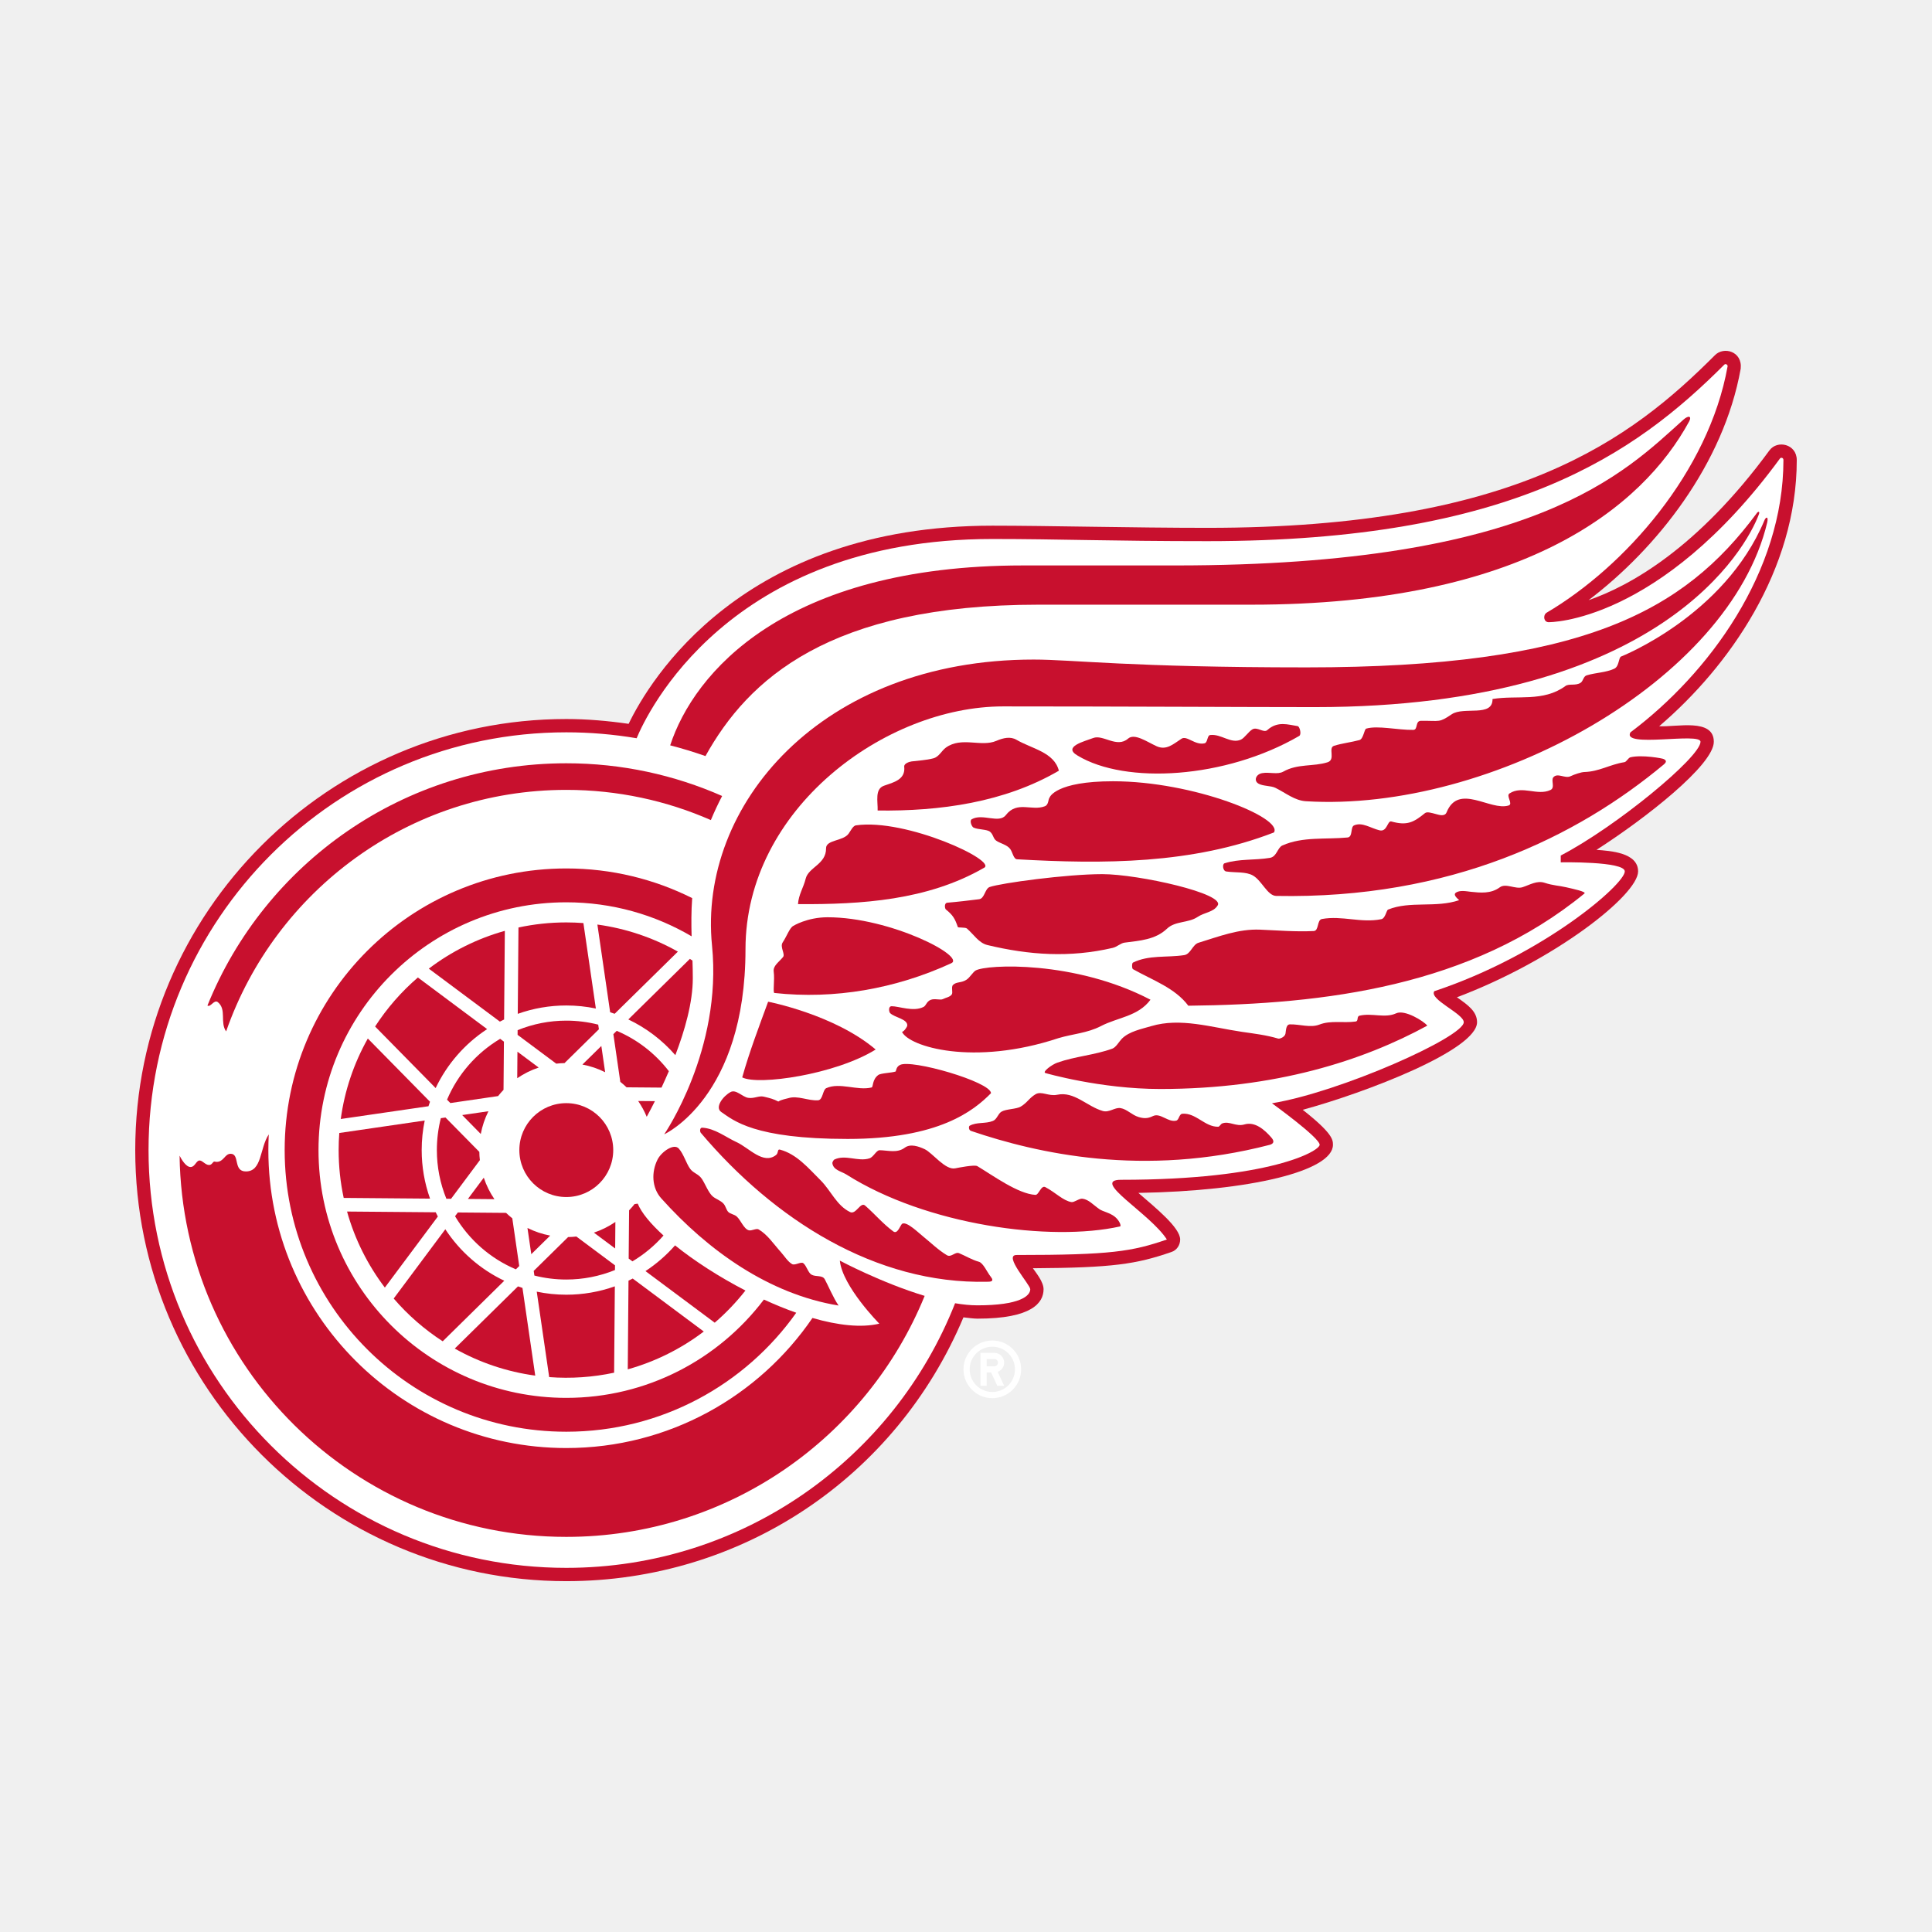
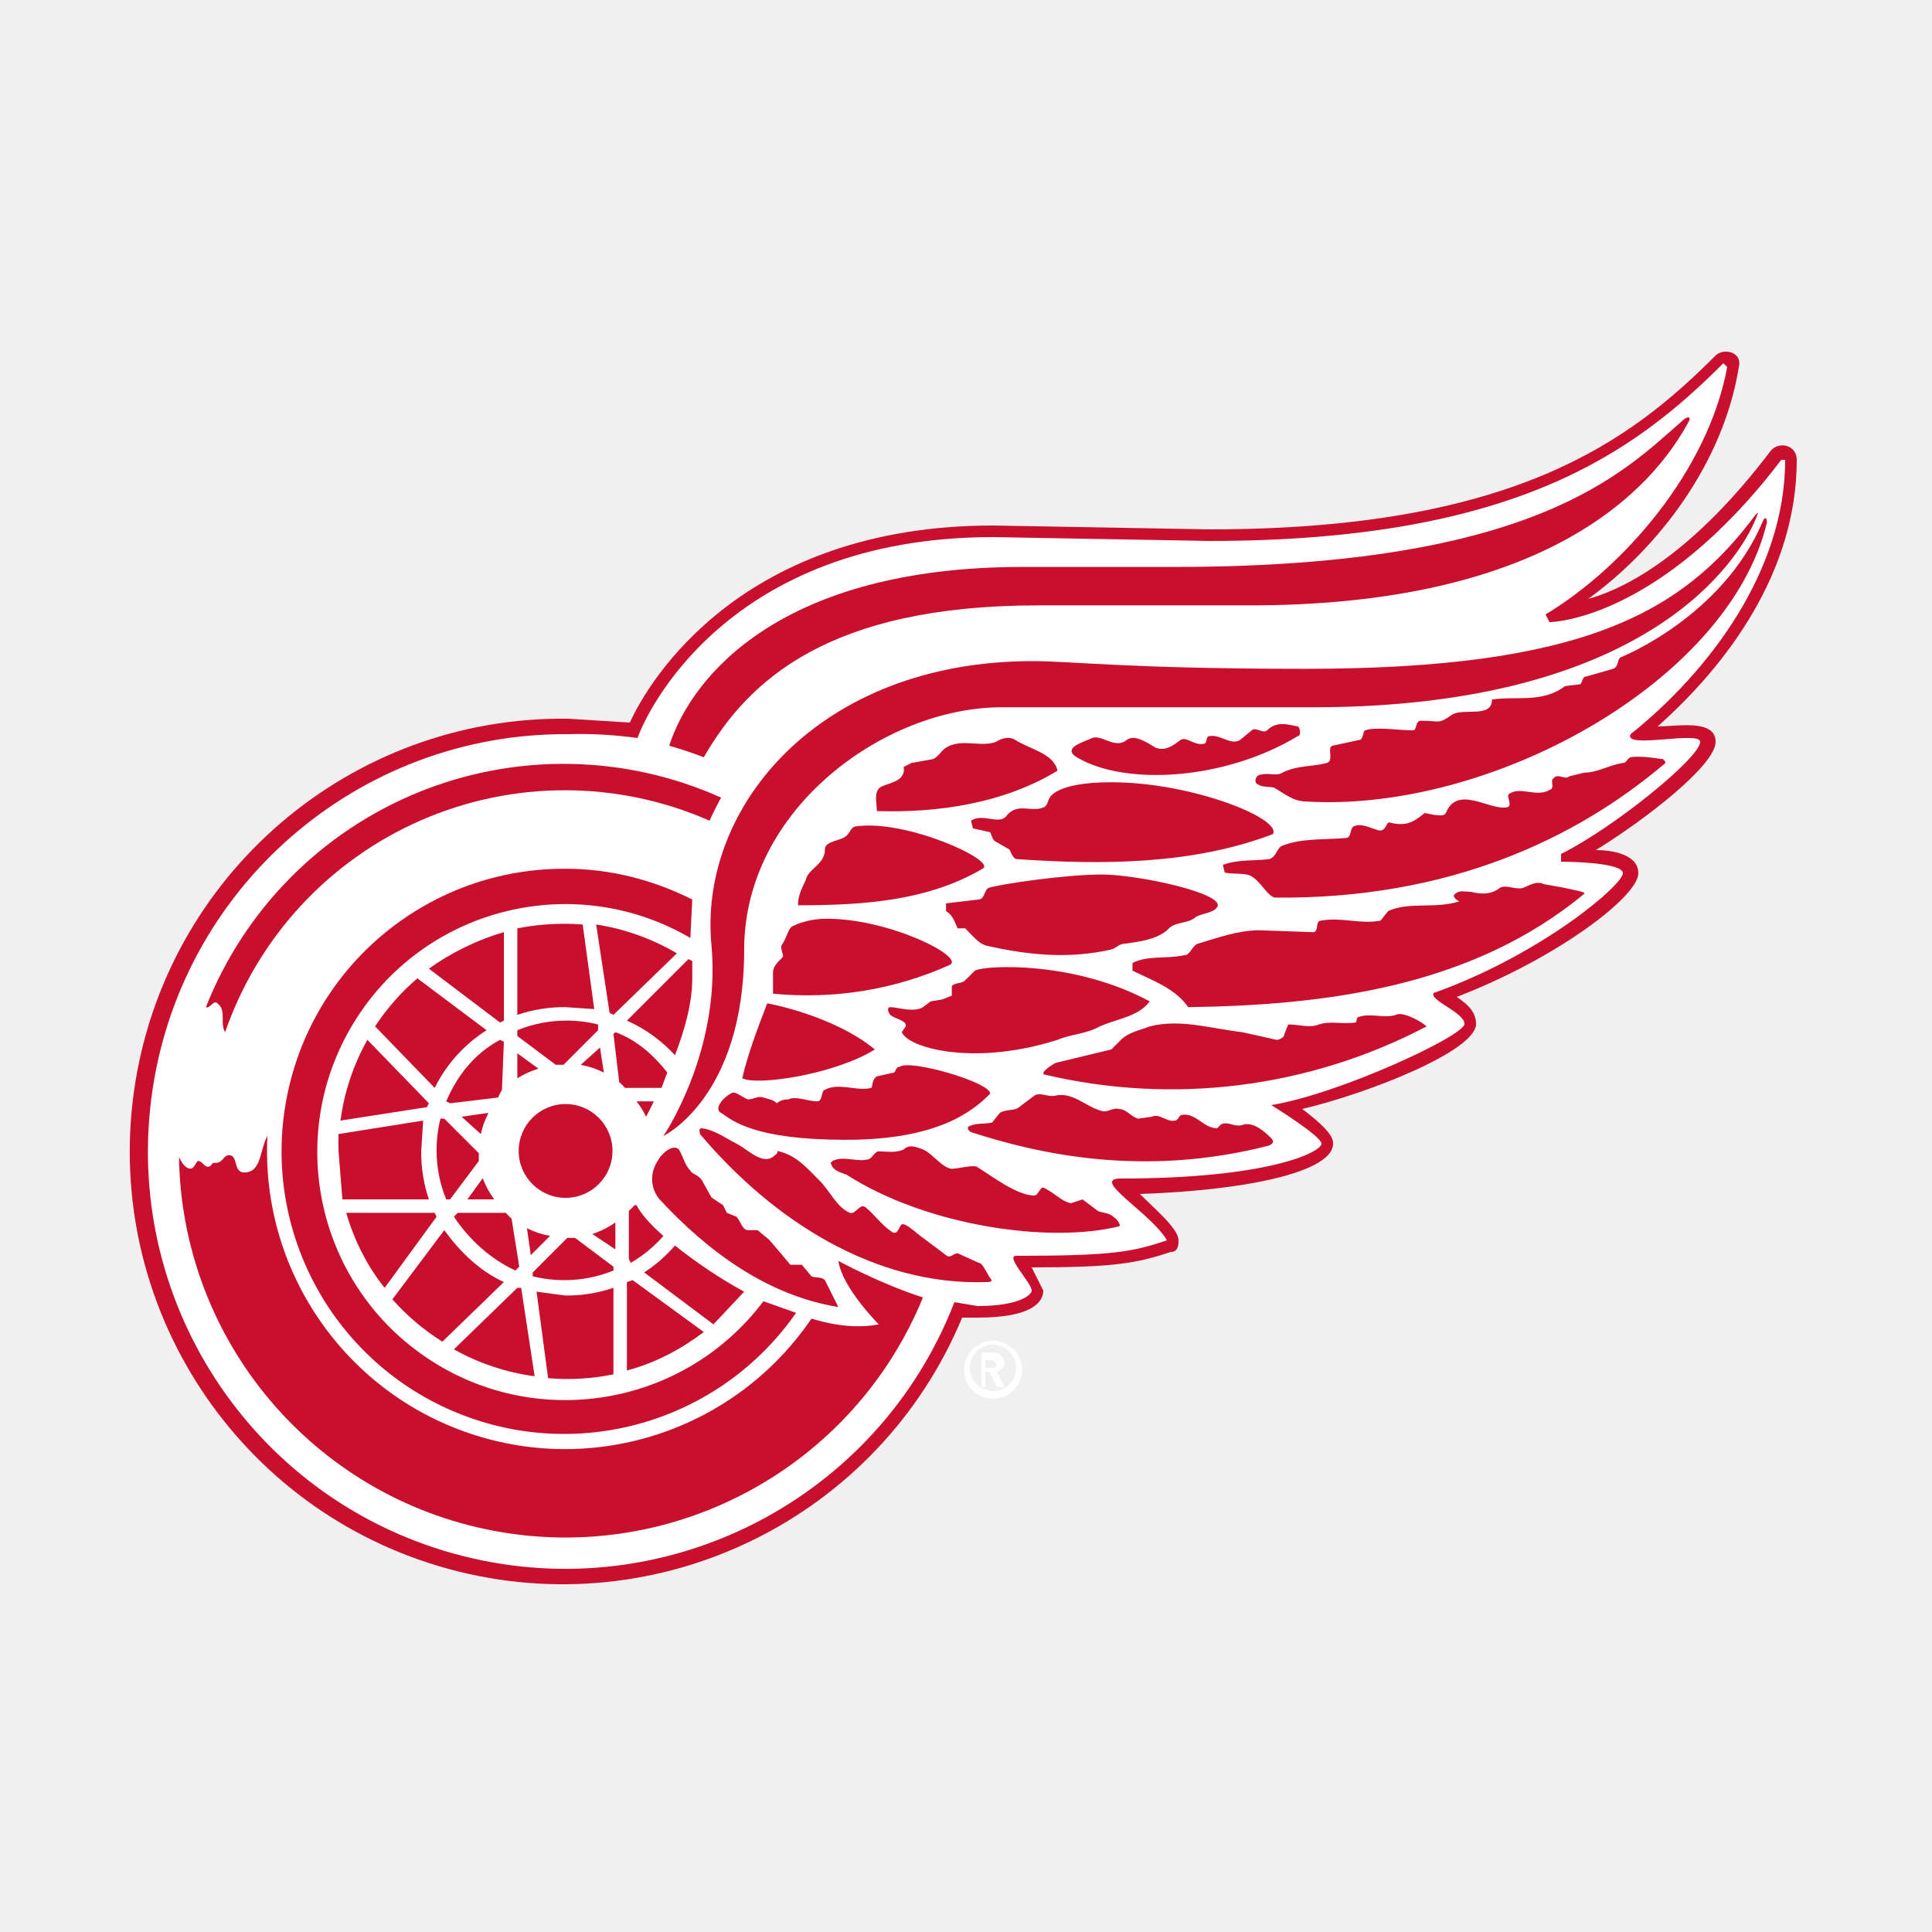
- <svg xmlns="http://www.w3.org/2000/svg" viewBox="0 0 500 500" width="500px" height="500">
-   <rect id="Rectangle" x="0" y="0" width="500" height="500" fill="none" />
-   <g id="detroit-red-wings" transform="scale(0.497513) translate(22.49889, 182.4992)">
-     <path fill="#FFF" d="M493.692 514.808c-8.282 0-15.005 6.713-15.005 15 0 8.278 6.723 15.001 15.005 15.001s14.995-6.723 14.995-15c0-8.288-6.713-15.001-14.995-15.001zm0 26.783a11.772 11.772 0 0 1-11.782-11.783c0-6.51 5.264-11.774 11.782-11.774 6.51 0 11.78 5.264 11.78 11.774 0 6.513-5.27 11.783-11.78 11.783zm6.164-15.26a5.085 5.085 0 0 0-5.09-5.082h-7.228v17.123h3.213v-6.954h2.305l3.247 6.954h3.553l-3.39-7.251a5.095 5.095 0 0 0 3.39-4.79zm-5.09 1.872h-4.015v-3.747h4.015c1.032 0 1.877.84 1.877 1.876a1.878 1.878 0 0 1-1.877 1.871z" />
-     <path fill="#C8102E" d="M840.592 195.27c36.34-31.053 71.558-81.127 71.558-138.468 0-8.3-10.125-10.635-14.23-4.992-37.444 51.097-72.754 70.51-94.083 77.9 35.468-26.852 70.253-70.696 79.15-120.418.978-9.072-8.89-11.721-13.45-6.972C826.11 45.74 766.323 92.076 605.65 92.076c-38.824 0-83.206-1.126-111.905-1.126-130.45 0-178.424 80.683-189.239 103.082-10.74-1.552-21.614-2.509-32.424-2.509-123.64 0-224.231 100.591-224.231 224.242C47.85 539.405 148.44 640 272.081 640c90.998 0 171.442-53.736 206.586-137.233 2.473.253 5.097.675 7.31.675 28.414 0 34.373-8.31 34.373-15.303 0-3.75-3.715-8.278-5.554-10.916 41.683-.225 53.908-2.178 71.948-8.411 2.934-.915 4.657-3.641 4.657-6.54 0-6.15-12.611-16.33-21.744-24.242 58.3-.978 101.228-11.391 101.228-25.026 0-2.663-.253-6.02-15.725-18.206 32.892-8.946 90.681-31.126 90.681-45.567 0-5.597-4.83-9.027-10.473-12.96 51.2-19.292 94.252-53.286 94.252-65.475 0-9.826-14.476-10.66-21.653-11.215 25.512-16.341 61.036-44.192 61.036-56.22 0-12.457-19.521-7.55-28.41-8.091z" />
-     <path fill="#FFF" d="M825.63 198.457c40.801-30.574 79.586-83.378 79.586-141.655 0-1.225-1.21-1.415-1.717-.904-63.069 86.107-120.421 85.26-120.421 85.26-2.508 0-3.1-3.518-1.108-4.905 40.72-23.95 84.394-73.355 94.202-128.185.134-.735-.964-1.625-1.737-.858-46.318 46.323-109.974 91.792-268.786 91.792-50.859 0-77.401-1.125-111.905-1.125-137.712 0-180.06 91.532-185.073 103.648a219.16 219.16 0 0 0-36.59-3.082c-120.017 0-217.311 97.291-217.311 217.322 0 120.013 97.294 217.312 217.31 217.312 91.9 0 170.472-57.046 202.245-137.649 4.064.693 7.986 1.087 11.645 1.087 22.141 0 27.457-4.942 27.457-8.376 0-2.329-14.16-17.804-7.13-17.804 49.106 0 60.159-1.833 78.188-8.063-8.65-13.537-39.98-31.06-23.848-31.06 77.827 0 103.332-15.025 103.332-18.208 0-3.719-24.816-21.59-24.816-21.59 35.848-5.91 99.768-34.5 99.768-42.183 0-4.447-18.233-11.911-15.31-16.126 56.839-18.905 99.082-55.636 99.082-62.309 0-5.354-33.318-4.728-33.318-4.728v-3.54c28.812-14.979 72.701-51.199 72.701-59.167 0-5.076-41.184 3.43-36.445-4.904z" />
-     <g fill="#C8102E">
-       <path d="M325.434 374.708c-7.033-9.14-16.355-16.422-27.12-20.978l-1.748 1.714 3.61 24.826a43.754 43.754 0 0 1 3.243 2.835l18.187.151a321.357 321.357 0 0 0 3.828-8.548zM246.742 355.813l20.112 14.986a46.426 46.426 0 0 1 4.298-.288l17.89-17.604-.363-2.41a67.307 67.307 0 0 0-16.598-2.075 67.092 67.092 0 0 0-25.318 4.95l-.021 2.44zM290.307 361.604l-9.846 9.663a44.814 44.814 0 0 1 11.83 3.982l-1.984-13.645zM297.61 453.15a45.507 45.507 0 0 1-11.169 5.551l11.06 8.236.11-13.787zM207.798 515.227l32.024-31.506c-12.52-5.942-23.127-15.265-30.67-26.772l-26.855 36.027a118.825 118.825 0 0 0 25.501 22.251zM309.47 390.229a44.85 44.85 0 0 1 4.446 8.21 264.396 264.396 0 0 0 4.26-8.136l-8.706-.074zM249.278 487.457a70.388 70.388 0 0 1-2.336-.795l-32.889 32.347a117.666 117.666 0 0 0 41.87 14.068l-6.645-45.62zM309.227 443.61l-1.65.246a44.57 44.57 0 0 1-2.829 3.24l-.218 25.09 1.96 1.452a67.628 67.628 0 0 0 16.16-13.435c-6.676-6.064-11.457-11.813-13.423-16.594zM246.555 378.377a44.646 44.646 0 0 1 11.17-5.551l-11.057-8.25-.113 13.8zM205.262 450.318a98.981 98.981 0 0 1-1.105-2.202l-46.126-.39c4.056 14.507 10.807 27.879 19.665 39.555l27.566-36.963zM297.424 475.717l-20.101-14.993a45.533 45.533 0 0 1-4.296.281l-17.895 17.597.345 2.42a67.216 67.216 0 0 0 16.604 2.072 67.118 67.118 0 0 0 25.319-4.942l.024-2.435zM253.869 469.913l9.833-9.67a45.062 45.062 0 0 1-11.824-3.97l1.991 13.64zM304.439 483.689l-.384 46.12c14.497-4.053 27.866-10.8 39.548-19.666l-36.972-27.562c-.729.376-1.45.75-2.192 1.108zM234.69 441.291a44.952 44.952 0 0 1-5.534-11.176l-8.253 11.057 13.787.12zM240.744 448.418l-25.08-.21-1.456 1.955c7.303 12.26 18.384 22.022 31.65 27.626l1.742-1.72-3.606-24.815a47.946 47.946 0 0 1-3.25-2.836zM239.428 384.424l.204-25.083-1.949-1.463c-12.267 7.307-22.019 18.388-27.637 31.661l1.724 1.752 24.823-3.623a45.843 45.843 0 0 1 2.835-3.244zM217.926 397.539l9.668 9.84a44.859 44.859 0 0 1 3.982-11.828l-13.65 1.988zM206.814 399.16a68.028 68.028 0 0 0-2.062 16.605 67.03 67.03 0 0 0 4.946 25.315l2.434.021 14.994-20.108a39.262 39.262 0 0 1-.282-4.296l-17.607-17.881-2.423.345zM256.711 489.406l6.473 44.445a118.75 118.75 0 0 0 33.772-2.294l.377-44.923a75.212 75.212 0 0 1-25.252 4.355c-5.266 0-10.41-.542-15.37-1.583zM337.887 326.428c0-3.064-.067-6.135-.169-9.227-.45-.307-.897-.612-1.347-.905l-32.027 31.5a75.32 75.32 0 0 1 24.463 18.581c4.947-12.938 9.08-27.489 9.08-39.95zM237.539 348.932c.725-.373 1.45-.75 2.188-1.098l.387-46.123c-14.497 4.05-27.869 10.797-39.555 19.665l36.98 27.556zM287.458 342.118l-6.48-44.453c-2.938-.207-5.9-.337-8.897-.337-8.53 0-16.858.918-24.879 2.645l-.372 44.913a75.13 75.13 0 0 1 25.251-4.351c5.273 0 10.413.549 15.377 1.583zM365.267 488.818c-13.67-7.071-26.553-15.39-36.607-23.493a76.471 76.471 0 0 1-15.388 13.383l36.017 26.841c5.853-5.034 11.197-10.656 15.978-16.731zM330.127 312.518a117.786 117.786 0 0 0-41.874-14.078l6.642 45.627c.791.253 1.569.517 2.34.788l32.892-32.337zM153.658 415.765c0 8.535.908 16.854 2.631 24.872l44.914.373a75.229 75.229 0 0 1-4.345-25.245c0-5.276.541-10.41 1.572-15.387l-44.438 6.487a116.56 116.56 0 0 0-.334 8.9zM154.763 399.59l45.623-6.645c.25-.792.524-1.552.799-2.336l-32.344-32.886a117.427 117.427 0 0 0-14.078 41.867zM172.623 351.479l31.496 32.02a75.38 75.38 0 0 1 26.778-30.666l-36.02-26.859a118.477 118.477 0 0 0-22.254 25.505z" />
-       <circle cx="272.079" cy="415.763" r="24.418" />
-       <path d="M272.081 269.255c-80.912 0-146.5 65.595-146.5 146.51 0 80.912 65.588 146.5 146.5 146.5 49.395 0 93.073-24.443 119.62-61.894-5.566-1.963-11.22-4.278-16.823-6.857-23.538 31.064-60.817 51.137-102.797 51.137-71.185 0-128.896-57.708-128.896-128.886 0-71.192 57.711-128.9 128.896-128.9 23.781 0 46.064 6.456 65.187 17.692-.176-6.385-.208-12.96.296-19.876-19.704-9.868-41.945-15.426-65.483-15.426z" />
-       <path d="M434.91 506.049c-9.462 2.265-21.67.834-34.78-2.959-27.905 40.843-74.848 67.66-128.052 67.66-85.584 0-154.982-69.387-154.982-154.985 0-2.747.078-5.467.208-8.172-4.792 7.272-3.41 19.271-11.908 19.271-6.74 0-3.004-9.182-7.937-9.182-3.07 0-3.5 4.212-7.317 4.212-.447 0-.844-.159-1.133-.159-.82 0-1.185 1.78-2.74 1.78-1.984 0-3.377-2.343-4.953-2.343-1.777 0-2.343 3.392-4.7 3.392-2.417 0-4.757-4.046-5.7-5.896 1.556 109.79 91.023 198.297 201.165 198.297 84.293 0 156.466-51.833 186.417-125.364-22.567-6.825-44.132-18.339-44.132-18.339 1.376 13.445 20.545 32.787 20.545 32.787zM90.853 338.836c4.647 3.841.943 10.56 4.278 15.183 25.522-73.148 95.106-125.635 176.95-125.635 26.747 0 52.181 5.618 75.199 15.714a159.02 159.02 0 0 1 5.864-12.534c-24.805-10.933-52.223-17.016-81.063-17.016-84.542 0-156.884 52.153-186.67 126.026 1.657 1.086 3.482-3.357 5.442-1.738zM517.772 132.05h110.704c141.42 0 203.339-50.56 227.729-95.378 1.407-2.695-.324-3.26-3.012-.872-30.788 27.622-76.725 75.835-264.293 75.835h-79.153c-124.509 0-171.396 56.142-183.624 93.587a219.25 219.25 0 0 1 18.35 5.58c22.134-39.851 64.32-78.752 173.299-78.752z" />
-       <path d="M515.176 160.597c-110.783 0-174.594 76.086-167.291 148.783 5.442 54.165-24.868 98.17-24.868 98.17s42.278-19.144 42.278-96.273c0-73.106 72.726-126.314 134.018-126.314 59.27 0 128.041.372 162.14.372 180.832 0 224.587-83.543 230.817-99.845 1.098-2.445-.485-1.949-1.08-.813-37.754 50.915-90.62 79.99-234.07 79.99-92.149 0-121.288-4.07-141.944-4.07z" />
-       <path d="M556.48 223.902c-29.914 0-32.918 8.327-32.918 8.327-.946 1.161-.464 3.887-2.56 4.682-6.833 2.639-14.396-3.022-20.278 4.591-3.553 4.598-12.172-1.073-17.762 2.174-1.256.735.02 3.92.992 4.341 2.617 1.15 6.938.81 8.563 2.16 1.716 1.407 1.565 3.42 3.159 4.598 1.973 1.446 5.678 2.09 7.328 4.37 1.29 1.755 1.702 5.245 3.574 5.347 44.906 2.55 91.004 2.543 133.617-13.966 4.826-7.6-41.807-26.624-83.716-26.624zM379.975 322.928c.591 4.344-.542 11.014.359 11.102 31.257 3.412 62.985-2.146 91.909-15.422 8.049-3.416-31.411-23.961-64.24-23.961-10.667 0-17.931 4.538-17.931 4.538-1.83 1.052-3.297 5.34-5.425 8.535-1.586 2.374 1.45 6.093.176 7.623-2.357 2.84-5.266 4.58-4.848 7.584zM422.721 246.842c-1.512.254-2.649 2.71-3.77 4.303-2.836 3.993-11.821 3.11-11.747 7.655.102 8.288-9.13 9.804-10.596 15.774-1.147 4.679-3.662 8.214-4.007 13.248 33.164.18 67.28-1.959 96.68-18.842 7.686-3.5-40.492-25.905-66.56-22.138zM528.308 218.41c-2.413-9.62-14.086-11.422-22.043-16.076-3.156-1.85-6.86-1.006-10.505.559-7.898 3.392-18.054-2.367-26.205 3.49-2.321 1.685-3.563 4.82-6.564 5.597-3.725.968-7.483 1.122-11.286 1.604-1.396.194-4.013 1.136-3.841 2.72.76 6.764-5.534 8.175-10.526 9.92-4.882 1.717-3.148 8.155-3.3 12.897 32.309.411 65.922-4.14 94.27-20.71zM363.592 377.944c8.306 4.32 48.477-1.484 69.42-14.5-21.513-18.248-55.942-24.869-55.942-24.869-4.774 13.027-9.713 25.99-13.478 39.37z" />
-       <path d="M357.57 385.55c-3.923 2.086-8.422 8.007-4.862 10.413 6.374 4.32 16.95 14.001 65.732 14.001 47.502 0 65.574-14.68 74.562-23.795 0-5.882-41.79-17.92-47.4-14.652-1.724.855-1.928 2.582-2.16 3.342-1.875.735-7.68.826-9.059 1.833-3.24 2.378-2.596 6.258-3.461 6.487-7.413 1.843-16.601-2.825-23.62.372-1.882.87-1.72 6.107-4.214 6.298-5.083.383-10.677-2.639-15.518-1.094-.861.285-3.479.664-5.199 1.748-2.66-1.365-4.074-1.696-7.55-2.537-2.57-.63-5.055 1.137-8.203.602-2.948-.513-6.259-4.503-9.048-3.018zM550.19 351.254c8.773-4.567 19.33-5 25.775-13.713-39.376-20.566-85.358-18.437-90.973-15.187-1.386.81-3 3.677-4.76 4.799-2.702 1.773-5.21.921-7 2.712-1.073 1.073.105 3.908-.652 4.957-.988 1.39-3.169 1.636-4.53 2.37-1.383.757-4.303-.478-6.477.44-2.167.919-2.255 2.948-3.672 3.666-5.281 2.691-12.943-.429-16.58-.373-1.876.032-1.39 2.99-.785 3.585 2.354 2.332 9.164 3.043 8.904 6.498-.06.707-1.692 3.117-2.723 3.25 3.61 7.708 37.195 17.928 81.373 3.275 7.377-2.22 15.004-2.592 22.1-6.28zM600.446 294.496c3.613-2.42 8.218-2.448 10.37-5.868 4.767-6.188-41.236-16.414-59.902-16.414-18.55 0-52.804 4.654-58.682 6.719-2.435 1.013-2.565 5.98-5.422 6.332-5.501.676-10.95 1.344-16.484 1.808-1.819.148-1.362 3.064-.795 3.511 3.598 2.906 4.71 4.707 6.226 9.157.152.419 3.888.05 4.704.746 3.595 3.103 6.163 7.518 10.666 8.612 21.786 5.227 42.844 6.67 65.145 1.488 2.388-.549 4.137-2.491 6.268-2.751 7.824-1.013 15.965-1.485 22.03-7.261 4.28-4.084 11.11-2.867 15.876-6.079zM653.359 200.31c1.28-.794.239-4.935-.834-5.093-4.995-.76-10.406-2.779-15.81 2.072-1.829 1.65-5.234-1.9-7.763-.372-2.048 1.217-4.067 4.492-5.97 5.34-5.182 2.304-10.21-3.079-15.93-2.41-1.678.186-1.27 3.919-2.937 4.31-4.921 1.164-9.22-4.194-11.996-2.393-4.25 2.74-7.82 6.23-12.964 3.915-4.939-2.244-11.46-6.912-14.838-3.971-5.865 5.122-12.999-2.3-18.156-.3-4.37 1.693-16.12 4.493-8.105 9.14 24.9 15.074 76.894 12.08 115.303-10.237zM406.542 482.974c-1.301-2.36-4.668-1.094-6.986-2.458-1.682-1.02-2.487-4.524-4.134-5.879-1.273-1.048-4.345 1.33-5.924.408-2.24-1.316-3.95-4.154-5.699-6.11-1.945-2.157-3.732-4.503-5.646-6.663-1.794-2.03-3.711-3.887-6.002-5.242-1.231-.728-3.623.845-5.111.458-2.635-.704-4.169-5.284-6.325-7.198-1.238-1.098-3.215-1.249-4.31-2.29-1.122-1.08-1.361-3.064-2.54-4.37-1.558-1.71-3.838-2.318-5.523-3.697-2.283-1.868-3.992-6.6-5.751-9.206-1.756-2.607-4.356-2.896-6.044-5.179-2.115-2.863-3.353-7.672-5.939-10.57-2.589-2.928-9.072 1.744-11.053 5.688-3.25 6.451-3.06 14.645 1.896 20.175 24.38 27.235 56.037 49.824 92.268 55.787-2.702-3.898-5.551-10.695-7.177-13.654zM486.708 473.856c-3.69-1.027-6.926-3.067-10.307-4.464-2.086-.858-4.095 2.378-6.343 1.041-4.548-2.715-8.46-6.606-12.08-9.498-2.87-2.297-8.626-8.06-11.1-6.899-.974.433-2.374 5.787-4.724 4.025-5.667-4.246-9.347-8.813-14.634-13.445-2.424-2.108-4.732 4.861-7.806 3.384-7.071-3.437-9.918-11.1-15.356-16.53-6.347-6.319-12.415-13.64-21.146-15.955-1.45-.38-.651 1.735-2.01 2.797-6.669 5.207-14.011-3.687-20.488-6.656-5.941-2.744-11.169-7.099-17.853-7.553-1.418-.105-1.354 2.034-.816 2.67 38.078 45.044 90.913 78.837 148.945 77.475 1.347-.031 4.094.12 1.836-2.677-1.805-2.216-3.83-7.078-6.118-7.715zM540.606 441.045c-1.695-.25-4.327 2.04-5.797 1.762-4.5-.844-8.06-4.886-13.52-7.77-2.251-1.186-3.423 4.136-5.188 4.024-9.052-.517-22.132-10.114-30.212-14.955-1.432-.865-10.068.858-11.5 1.147-5.196 1.045-11.806-8.052-15.89-9.97-3.096-1.442-7.406-2.969-10.343-.77-3.986 2.965-8.721 1.375-13.087 1.316-1.692-.036-3.187 3.567-5.287 4.228-5.953 1.91-12.542-2.23-18.385.686-.169.08-.967 1.302-.922 1.724.401 3.662 4.493 4.278 7.191 5.924 41.845 26.543 106.466 35.137 142.472 27.084.816-.253-.457-3.331-2.885-5.185-2.511-1.928-6.213-2.653-7.775-3.747-3.634-2.547-5.572-5.002-8.872-5.498zM624.842 402.418c-4.429 1.312-7.855-1.935-11.535-.53-.844.33-1.421 1.723-2.125 1.73-6.937.137-11.56-7.328-18.623-6.765-1.748.137-1.714 3.23-3.202 3.581-4.351 1.02-8.21-4.246-12.133-2.357-2.797 1.368-4.767 1.266-7.447.479-3.476-1.02-6.058-4.11-9.414-4.64-2.966-.465-5.882 2.476-9.228 1.502-8.323-2.424-14.778-10.336-23.714-8.44-4.411.932-8.204-2.086-11.25-.26-3.342 1.98-4.292 4.39-7.68 6.403-2.293 1.393-7.665 1.217-10.068 2.673-1.819 1.115-2.283 3.922-4.365 4.784-3.909 1.615-8.535.468-12.197 2.54-.43.24-.672 2.284.897 2.723 34.12 11.564 89.344 24.288 155.308 7.17 2.034-.62 2.456-1.837.802-3.747-3.623-4.19-8.6-8.46-14.026-6.846zM703.784 344.605c-5.829 2.712-12.58-.3-19.042 1.235-1.689.4-.394 2.807-2.083 3.043-6.335.897-12.907-.722-18.845 1.597-4.644 1.804-10.216-.246-15.328-.116-1.945.052-1.99 2.66-2.29 4.773-.274 1.791-2.98 2.864-3.778 2.628-6.332-1.882-12.4-2.564-18.82-3.507-16.123-2.381-32.084-7.507-47.243-2.98-4.946 1.485-11.503 2.723-15.292 6.572-1.456 1.491-3.008 4.432-4.946 5.14-9.277 3.373-19.38 4-28.625 7.292-2.794.985-8.116 4.904-6.125 5.418 0 0 28.523 8.28 59.643 8.28 59.892 0 105.55-14.736 138.95-32.958-1.918-2.42-11.76-8.471-16.176-6.417zM769.506 279.01c-3.673 1.21-8.686-2.258-11.827.06-4.69 3.458-10.199 2.832-15.015 2.336-2.297-.243-5.9-1.052-7.933.538-1.315 1.034.574 2.691 1.805 3.803-12.122 4.172-25.494.242-36.99 4.91-.862.35-1.38 4.57-3.504 4.993-10.554 2.132-20.429-2.012-30.895-.095-2.66.492-1.48 6.124-4.263 6.258-9.397.46-18.55-.33-27.936-.721-11.166-.465-21.452 3.585-31.988 6.814-3.135.943-4.074 5.924-7.448 6.434-9.108 1.39-18.377-.204-26.683 3.898-.56.274-.598 3.068.014 3.398 10.18 5.752 21.846 9.724 28.804 19.025 70.84-.745 147.066-10.005 206.048-58.365 1.164-.943-5.822-2.4-9.583-3.272-3.666-.851-6.684-.851-11.13-2.304-3.955-1.305-7.607 1.024-11.476 2.29zM843.058 212.385c-.72-.433-11.44-2.364-17.368-.971-1.27.299-2.019 2.367-3.208 2.56-7.655 1.228-13.048 4.884-20.823 5.123-1.625.038-5.122 1.196-7.215 2.191-2.821 1.362-6.687-1.948-8.89.521-1.42 1.594 1.056 5.421-1.523 6.638-6.772 3.188-14.687-2.532-21.318 1.791-1.931 1.249 2.04 5.477-.45 6.265-9.534 2.98-26.019-11.82-32.26 3.546-.97 2.414-3.957 1.323-5.822.838-1.805-.468-4.355-1.302-5.428-.409-5.84 4.753-9.273 6.65-17.487 4.345-2.076-.598-2.114 5.58-6.15 4.598-4.615-1.111-9.051-4.44-13.27-2.554-1.962.876-.516 6.008-3.373 6.287-11.482 1.094-23.316-.56-33.895 4.14-2.61 1.165-2.853 5.857-6.508 6.46-8.05 1.332-16.08.393-23.602 2.834-1.22.391-.935 3.976.926 4.247 4.823.717 10.303-.032 14.004 2.174 4.542 2.712 7.42 10.356 11.887 10.536 90.973 1.759 156.692-30.842 201.773-68.441 1.784-1.548.859-2.192 0-2.72zM820.758 159.021c-1.365.62-.932 5.123-3.532 6.33-4.478 2.06-9.572 2-14.357 3.454-1.811.562-1.71 2.969-3.222 3.912-2.543 1.621-5.987.274-7.845 1.646-11.492 8.422-25.153 4.644-37.916 6.754.201 9.618-14.982 3.744-21.205 7.93-6.797 4.555-5.893 3.31-16.007 3.405-3.142.035-1.446 4.672-3.975 4.725-8.063.144-18.483-2.414-24.495-.665-1.08.313-1.432 5.396-3.571 5.97-4.387 1.175-8.992 1.65-13.196 2.98-3.254 1.03 1 7.18-3.36 8.562-7.405 2.343-15.56.633-23.028 4.865-2.93 1.675-7.229.095-11.035.795-3.237.58-4.475 3.98-1.83 5.474 2.393 1.348 6.389.996 8.746 2.16 5.47 2.698 10.008 6.603 15.887 6.973 96.105 5.913 220.414-62.4 239.995-145.145.682-3.329-.845-2.716-1.524-.859-20.85 49.648-74.53 70.734-74.53 70.734z" />
-     </g>
+ <svg xmlns="http://www.w3.org/2000/svg" width="500" height="500">
+   <path fill="none" d="M0 0h500v500H0z" />
+   <path fill="#FFF" d="M257 347a7 7 0 1 0 0 15 7 7 0 0 0 0-15zm0 13a6 6 0 0 1-6-6 6 6 0 1 1 6 6zm3-7a3 3 0 0 0-3-3h-3v9h1v-4h1l2 4h2l-2-4a3 3 0 0 0 2-2zm-3 1h-2v-2h2l1 1a1 1 0 0 1-1 1z" />
+   <path fill="#C8102E" d="M429 188c18-16 36-40 36-69 0-4-5-5-7-2-19 25-36 35-47 38 18-13 35-35 39-60 1-4-4-5-6-3-22 22-52 45-131 45l-56-1c-65 0-89 40-94 51l-16-1a112 112 0 1 0 102 155h4c14 0 17-4 17-7l-3-6c21 0 27-1 36-4 2 0 2-2 2-3 0-3-6-8-10-12 29-1 50-6 50-13 0-1 0-3-8-9 17-4 45-15 45-22 0-3-2-5-5-7 26-10 47-26 47-32 0-5-7-6-11-6 13-8 31-22 31-28s-10-4-15-4z" />
+   <path fill="#FFF" d="M422 190c20-16 40-42 40-71h-1c-32 42-60 42-60 42l-1-2c20-12 42-37 47-64l-1-1c-23 23-54 46-133 46l-56-1c-69 0-90 46-92 52a109 109 0 0 0-18-1 108 108 0 1 0 100 147l6 1c11 0 14-3 14-4 0-2-7-9-4-9 25 0 30-1 39-4-4-7-20-16-12-16 39 0 52-7 52-9s-13-10-13-10c18-3 50-18 50-21s-9-6-8-8c28-10 49-28 49-31s-16-3-16-3v-2c14-7 36-25 36-29 0-3-20 2-18-2z" />
+   <g fill="#C8102E" transform="translate(11 91) scale(.497513)">
+     <path d="M325 375c-7-9-16-17-27-21l-1 1 3 25a44 44 0 0 1 3 3h19a321 321 0 0 0 3-8zm-78-19 20 15a46 46 0 0 1 4 0l18-18v-3a67 67 0 0 0-17-2 67 67 0 0 0-25 5v3zm43 6-10 9a45 45 0 0 1 12 4l-2-13zm8 91a46 46 0 0 1-12 6l12 8v-14zm-90 62 32-31c-13-6-23-16-31-27l-27 36a119 119 0 0 0 26 22zm101-125a45 45 0 0 1 5 8 264 264 0 0 0 4-8h-9zm-60 97a70 70 0 0 1-2 0l-33 32a118 118 0 0 0 42 14l-7-46zm60-43h-1a45 45 0 0 1-3 3v25l1 2a68 68 0 0 0 17-14c-7-6-12-12-14-16zm-62-66a45 45 0 0 1 11-5l-11-8v13zm-42 72a99 99 0 0 1-1-2h-46c4 14 11 28 20 39l27-37zm92 26-20-15a46 46 0 0 1-4 0l-18 18v2a67 67 0 0 0 17 2 67 67 0 0 0 25-5v-2zm-43-6 10-10a45 45 0 0 1-12-4l2 14zm50 14v46c15-4 28-11 40-20l-37-27-3 1zm-69-43a45 45 0 0 1-6-11l-8 11h14zm6 7h-25l-2 2c8 12 19 22 32 28l2-2-4-25a48 48 0 0 1-3-3zm-2-64 1-25-2-1c-13 7-22 18-28 32l2 1 25-3a46 46 0 0 1 2-4zm-21 14 10 9a45 45 0 0 1 4-11l-14 2zm-11 1a68 68 0 0 0-2 17 67 67 0 0 0 5 25h2l15-20a39 39 0 0 1 0-4l-18-18h-2zm50 90 6 45a119 119 0 0 0 34-2v-45a75 75 0 0 1-25 4l-15-2zm81-163v-9l-2-1-32 32a75 75 0 0 1 25 18c5-13 9-27 9-40zm-100 23 2-1v-46c-14 4-28 11-39 19l37 28zm49-7-6-44a126 126 0 0 0-34 2v45a75 75 0 0 1 25-4l15 1zm78 147c-13-7-26-16-36-24a76 76 0 0 1-16 14l36 27 16-17zm-35-176a118 118 0 0 0-42-15l7 46 2 1 33-32zM154 416l2 25h45a75 75 0 0 1-4-25l1-16-44 7a117 117 0 0 0 0 9zm1-16 45-7 1-2-32-33a117 117 0 0 0-14 42zm18-49 31 32a75 75 0 0 1 27-30l-36-27a118 118 0 0 0-22 25z" />
+     <circle cx="272.1" cy="415.8" r="24.4" />
+     <path d="M272 269a147 147 0 1 0 120 231l-17-6a129 129 0 1 1-38-189l1-20c-20-10-42-16-66-16z" />
+     <path d="M435 506c-10 2-22 1-35-3a155 155 0 0 1-283-95c-4 7-3 19-12 19-6 0-3-9-8-9-3 0-3 4-7 4h-1c-1 0-1 2-3 2s-3-3-5-3c-1 0-2 4-4 4-3 0-5-4-6-6a201 201 0 0 0 387 73c-22-7-44-19-44-19 2 14 21 33 21 33zM91 339c5 4 1 10 4 15a187 187 0 0 1 252-110 159 159 0 0 1 6-12A200 200 0 0 0 85 341c2 1 4-4 6-2zm427-207h110c142 0 204-51 228-95 2-3 0-4-3-1-31 27-77 76-264 76h-79c-125 0-172 56-184 93a219 219 0 0 1 18 6c23-40 65-79 174-79z" />
+     <path d="M515 161c-111 0-174 76-167 148 5 55-25 99-25 99s42-20 42-97c0-73 73-126 134-126h162c181 0 225-83 231-100 1-2 0-1-1 0-38 51-90 80-234 80-92 0-121-4-142-4z" />
+     <path d="M556 224c-29 0-32 8-32 8-1 1-1 4-3 5-7 3-14-3-20 5-4 4-12-2-18 2l1 4 9 2c1 2 1 4 3 5l7 4c1 2 2 5 4 5 44 3 91 3 133-13 5-8-42-27-84-27zm-176 99v11c32 3 63-2 92-15 8-4-31-24-64-24-11 0-18 4-18 4-2 1-3 6-5 9-2 2 1 6 0 7-3 3-5 5-5 8zm43-76c-2 0-3 3-4 4-3 4-12 3-12 8 0 8-9 10-10 16-2 4-4 8-4 13 33 0 67-2 96-19 8-4-40-26-66-22zm105-29c-2-9-14-11-22-16-3-2-7-1-10 1-8 3-18-2-26 3-3 2-4 5-7 6l-11 2-4 2c1 7-6 8-11 10s-3 8-3 13c32 1 66-4 94-21zM364 378c8 4 48-2 69-15-22-18-56-24-56-24-5 13-10 26-13 39zM358 386c-4 2-9 8-5 10 6 4 17 14 65 14s66-15 75-24c0-6-42-18-47-14-2 0-2 2-3 3l-9 2c-3 2-2 6-3 6-7 2-17-3-24 1-2 0-1 6-4 6-5 0-11-3-15-1-1 0-4 0-6 2-2-2-4-2-7-3s-5 1-8 1c-3-1-7-5-9-3zm192-35c9-4 20-5 26-13-39-21-85-19-91-16l-5 5c-2 2-5 1-7 3v5l-5 2-6 1-4 3c-5 3-13 0-17 0-2 0-1 3 0 4 2 2 9 3 8 6l-2 3c3 8 37 18 81 4 7-3 15-3 22-7zm50-57c4-2 9-2 11-5 5-7-41-17-60-17s-53 5-59 7c-2 1-2 6-5 6l-17 2v4c3 2 4 4 6 9h4c4 4 7 8 11 9 22 5 43 7 65 2 3-1 4-3 7-3 7-1 16-2 22-7 4-5 11-3 15-7zm53-94c2 0 1-5 0-5-5-1-11-3-16 2-2 2-6-2-8 0l-6 5c-5 3-10-3-16-2-2 0-1 4-3 4-5 1-9-4-12-2-4 3-8 6-13 4-5-3-11-7-15-4-6 5-13-3-18-1-4 2-16 5-8 10 25 15 77 12 115-11zM407 483c-2-2-5-1-7-2l-5-6h-6l-5-6-6-7-6-5h-5c-3 0-4-5-6-7l-5-2-2-4-6-4-5-9c-2-3-5-3-6-5-3-3-4-8-6-11-3-3-9 2-11 6-4 6-4 14 1 20 25 27 56 50 93 56l-7-14zm80-9-11-5c-2 0-4 3-6 1l-12-9c-3-2-9-8-11-7-1 0-2 6-5 4-6-4-9-9-14-13-3-2-5 4-8 3-7-3-10-11-16-17s-12-13-21-15c-1-1 0 1-2 2-6 6-14-3-20-6s-11-7-18-8c-2 0-1 2-1 3 38 45 91 79 149 77 1 0 4 0 2-2-2-3-4-8-6-8zm54-33-6 2c-5-1-8-5-14-8-2-1-3 4-5 4-9 0-22-10-30-15-2-1-10 1-12 1-5 1-11-8-16-10-3-1-7-3-10 0-4 2-9 1-13 1-2 0-3 3-5 4-6 2-13-2-19 1l-1 1c1 4 5 5 8 6 42 27 106 36 142 27 1 0 0-3-3-5-2-2-6-2-8-3l-8-6zm84-39c-5 2-8-2-12 0l-2 2c-7 0-11-8-18-7-2 0-2 3-4 3-4 1-8-4-12-2l-7 1c-4-1-6-5-10-5-3-1-6 2-9 1-8-2-15-10-24-8-4 1-8-2-11 0l-8 6c-2 2-7 1-10 3l-4 5c-4 1-8 0-12 2-1 0-1 2 1 3 34 11 89 24 155 7 2-1 3-2 1-4-4-4-9-8-14-7zm79-57c-6 2-13-1-19 1-2 0-1 3-2 3-7 1-13-1-19 1-5 2-10 0-16 0l-2 5c0 2-3 3-4 3l-18-4c-17-2-32-7-48-3-5 2-11 3-15 7l-5 5-29 7c-2 1-8 5-6 6a286 286 0 0 0 199-25c-2-2-12-8-16-6zm66-66c-4 1-9-2-12 0-5 4-11 3-15 2-3 0-6-1-8 1-2 1 0 3 2 4-13 4-26 0-37 5l-4 5c-11 2-20-2-31 0-3 0-1 6-4 6l-28-1c-11 0-22 4-32 7-3 1-4 6-7 6-10 2-19 0-27 4v4c10 5 22 9 29 19 70-1 147-10 206-59 1-1-6-2-10-3l-11-2c-4-2-8 1-11 2zm73-67c-1 0-11-2-17-1-2 1-2 3-4 3-7 1-13 5-20 5l-8 2c-2 2-6-2-8 1-2 1 1 5-2 6-7 4-15-2-21 2-2 1 2 6-1 7-9 2-26-12-32 3-1 2-4 1-6 1l-5-1c-6 5-10 7-18 5-2-1-2 5-6 4s-9-4-13-2c-2 1-1 6-4 6-11 1-23 0-33 4-3 1-3 6-7 7-8 1-16 0-24 3l1 4c5 1 11 0 14 2 5 3 8 10 12 11 91 1 157-31 202-69 2-1 1-2 0-3zm-22-53c-2 1-1 5-4 6l-14 4c-2 0-2 3-3 4l-8 1c-12 9-25 5-38 7 0 10-15 4-21 8-7 5-6 3-16 3-3 0-2 5-4 5-8 0-19-2-25 0-1 0-1 5-3 5l-14 3c-3 1 1 8-3 9-7 2-15 1-23 5-3 2-7 0-11 1-3 0-4 4-2 5 3 2 7 1 9 2 5 3 10 7 16 7 96 6 220-62 240-145 0-3-1-3-2-1-21 50-74 71-74 71z" />
  </g>
</svg>
